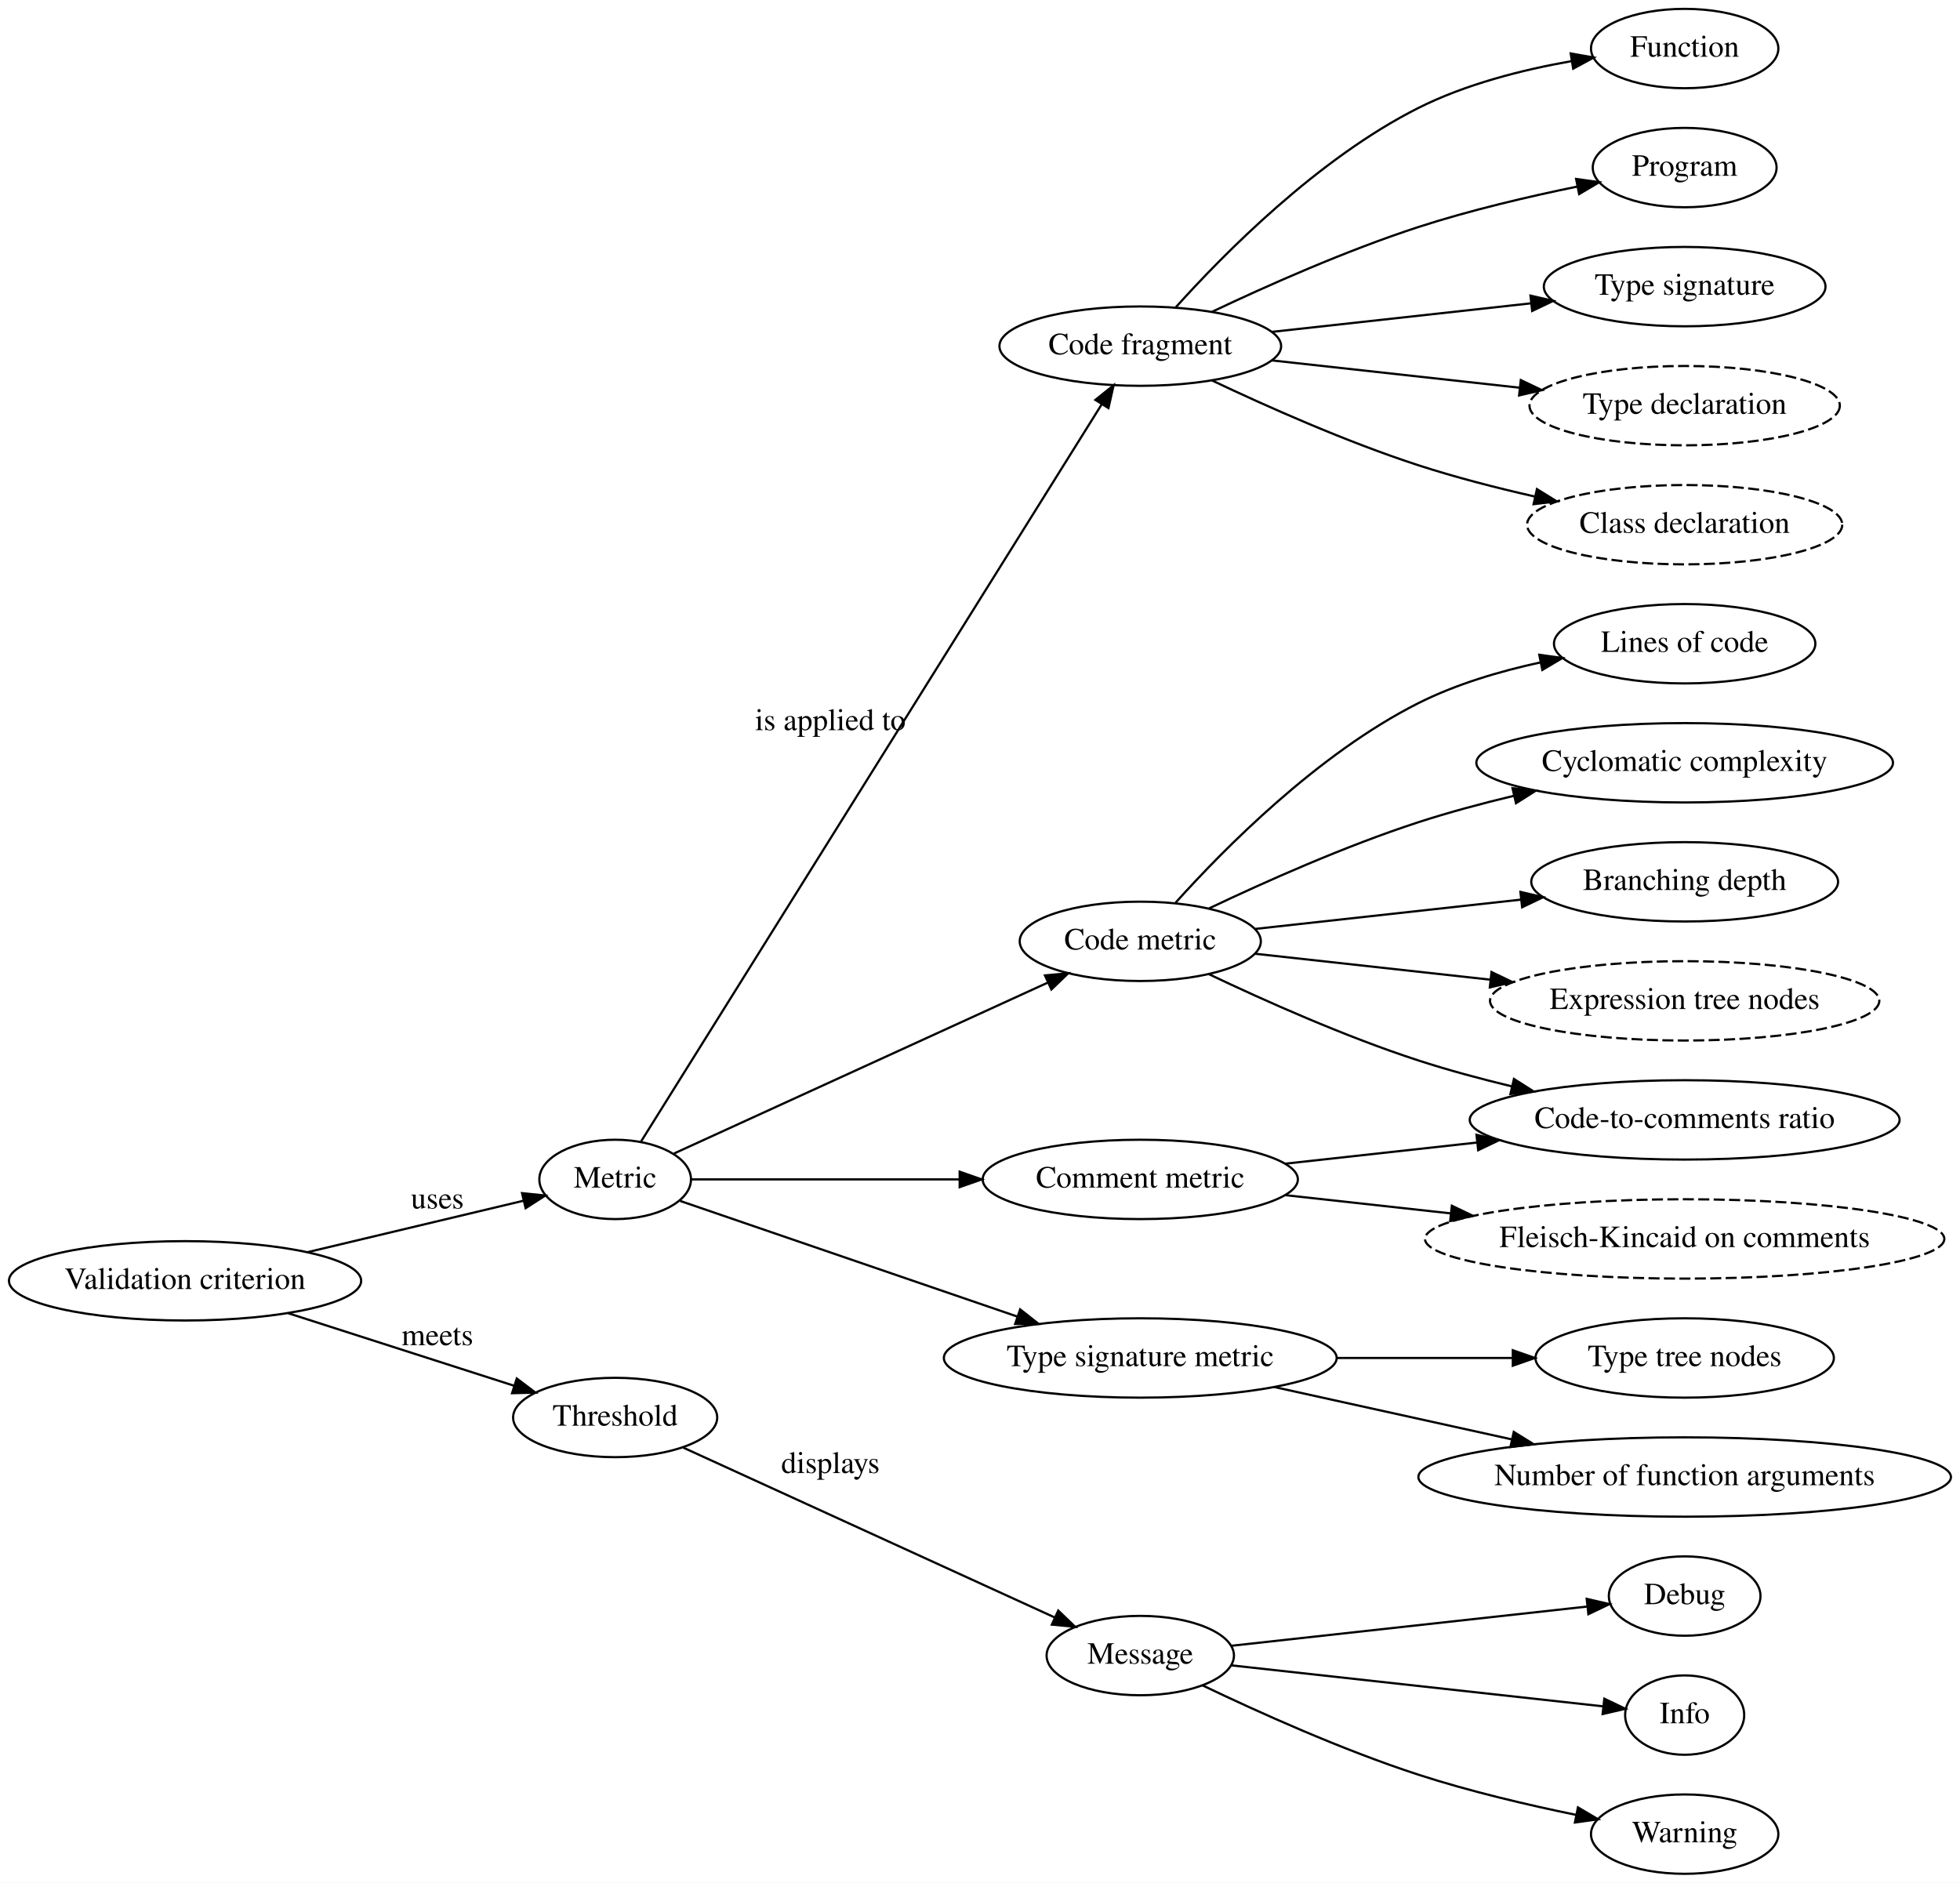
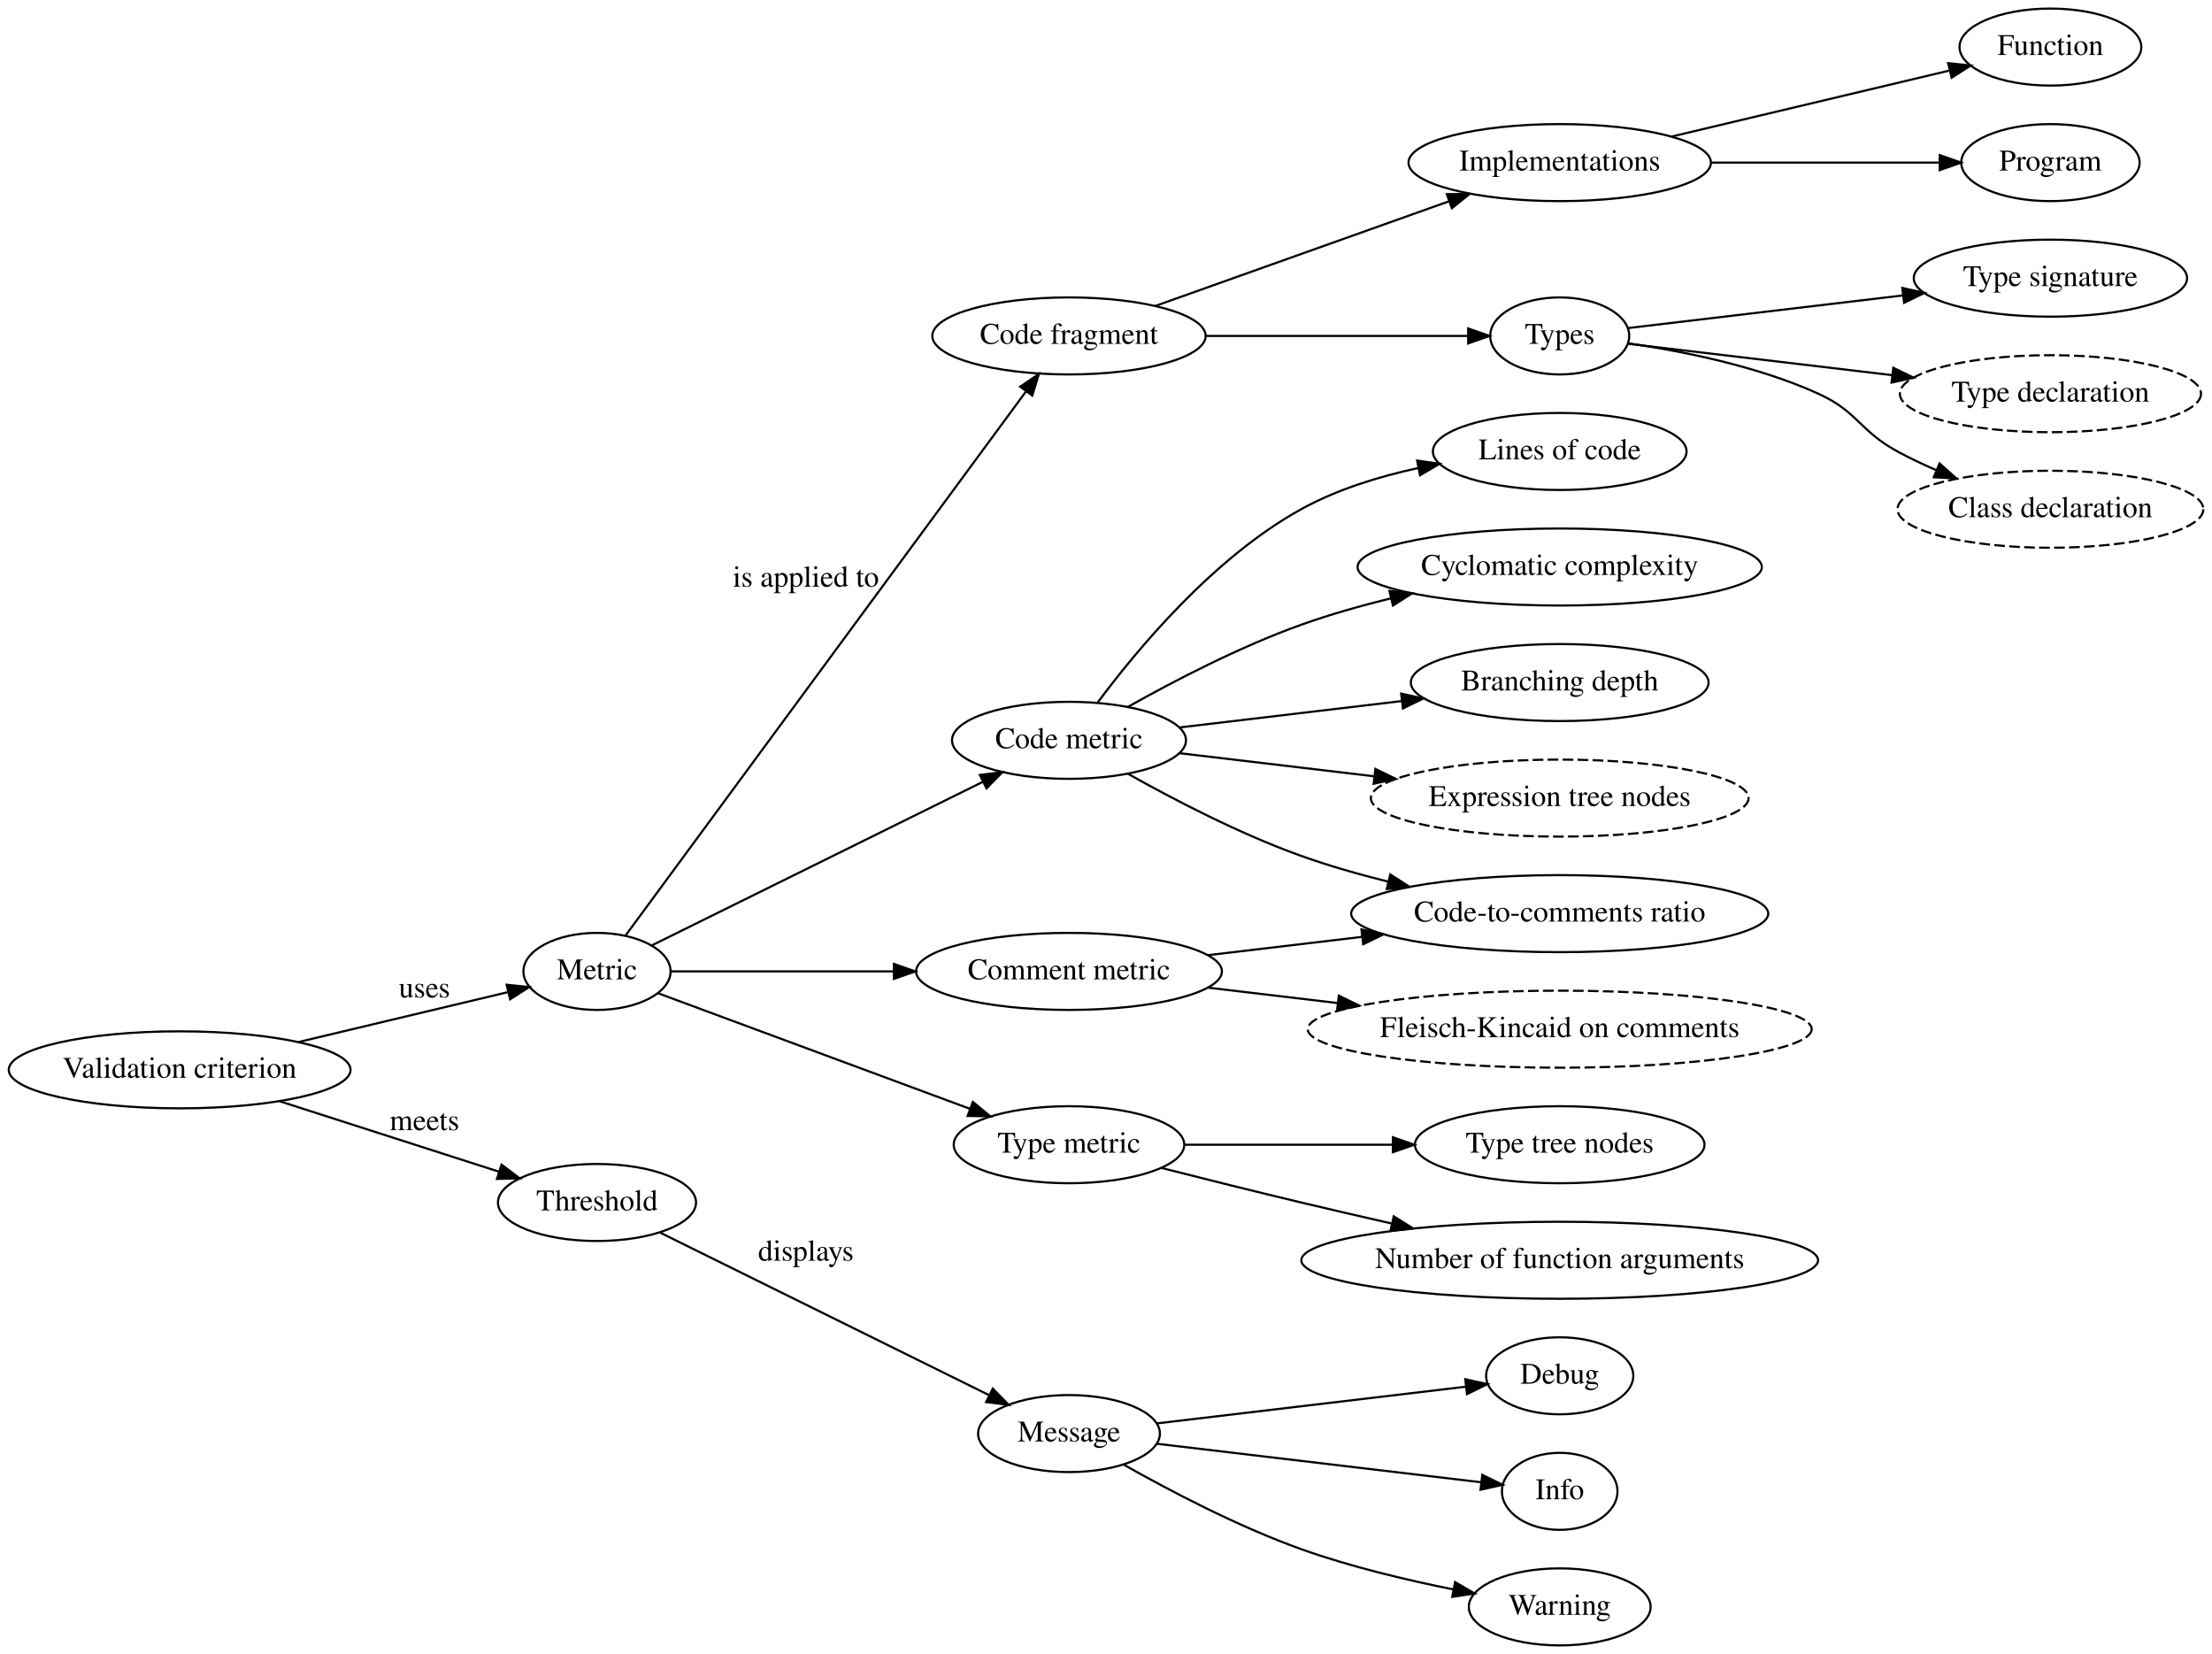
- <svg xmlns="http://www.w3.org/2000/svg" width="889pt" height="854pt" viewBox="0.00 0.00 889.04 854.00">
-   <g id="graph0" class="graph" transform="scale(1 1) rotate(0) translate(4 850)">
-     <polygon fill="white" stroke="none" points="-4,4 -4,-850 885.04,-850 885.04,4 -4,4" />
+ <svg xmlns="http://www.w3.org/2000/svg" width="1034pt" height="773pt" viewBox="0.00 0.00 1033.93 773.00">
+   <g id="graph0" class="graph" transform="scale(1 1) rotate(0) translate(4 769)">
+     <polygon fill="white" stroke="none" points="-4,4 -4,-769 1029.93,-769 1029.93,4 -4,4" />
    <g id="node1" class="node">
-       <ellipse fill="none" stroke="black" cx="513.22" cy="-693" rx="63.889" ry="18" />
-       <text text-anchor="middle" x="513.22" y="-689.3" font-family="Times,serif" font-size="14.00">Code fragment</text>
+       <ellipse fill="none" stroke="black" cx="495.671" cy="-612" rx="63.889" ry="18" />
+       <text text-anchor="middle" x="495.671" y="-608.3" font-family="Times,serif" font-size="14.00">Code fragment</text>
    </g>
    <g id="node2" class="node">
-       <ellipse fill="none" stroke="black" cx="760.151" cy="-828" rx="42.494" ry="18" />
-       <text text-anchor="middle" x="760.151" y="-824.3" font-family="Times,serif" font-size="14.00">Function</text>
+       <ellipse fill="none" stroke="black" cx="725.054" cy="-693" rx="70.688" ry="18" />
+       <text text-anchor="middle" x="725.054" y="-689.3" font-family="Times,serif" font-size="14.00">Implementations</text>
    </g>
    <g id="edge1" class="edge">
-       <path fill="none" stroke="black" d="M529.273,-710.567C551.026,-734.78 593.669,-778.015 639.262,-801 660.822,-811.869 686.749,-818.405 708.968,-822.315" />
-       <polygon fill="black" stroke="black" points="708.455,-825.777 718.888,-823.932 709.581,-818.868 708.455,-825.777" />
+       <path fill="none" stroke="black" d="M536.019,-626.017C574.028,-639.557 631.778,-660.129 673.246,-674.901" />
+       <polygon fill="black" stroke="black" points="672.292,-678.276 682.887,-678.335 674.641,-671.682 672.292,-678.276" />
+     </g>
+     <g id="node5" class="node">
+       <ellipse fill="none" stroke="black" cx="725.054" cy="-612" rx="32.494" ry="18" />
+       <text text-anchor="middle" x="725.054" y="-608.3" font-family="Times,serif" font-size="14.00">Types</text>
+     </g>
+     <g id="edge4" class="edge">
+       <path fill="none" stroke="black" d="M559.407,-612C598.481,-612 647.681,-612 682.078,-612" />
+       <polygon fill="black" stroke="black" points="682.251,-615.5 692.251,-612 682.251,-608.5 682.251,-615.5" />
    </g>
    <g id="node3" class="node">
-       <ellipse fill="none" stroke="black" cx="760.151" cy="-774" rx="41.693" ry="18" />
-       <text text-anchor="middle" x="760.151" y="-770.3" font-family="Times,serif" font-size="14.00">Program</text>
+       <ellipse fill="none" stroke="black" cx="954.437" cy="-747" rx="42.494" ry="18" />
+       <text text-anchor="middle" x="954.437" y="-743.3" font-family="Times,serif" font-size="14.00">Function</text>
    </g>
    <g id="edge2" class="edge">
-       <path fill="none" stroke="black" d="M545.712,-708.547C570.625,-720.366 606.545,-736.354 639.262,-747 662.662,-754.614 689.312,-760.848 711.534,-765.4" />
-       <polygon fill="black" stroke="black" points="710.913,-768.845 721.405,-767.371 712.284,-761.98 710.913,-768.845" />
+       <path fill="none" stroke="black" d="M777.367,-705.186C816.279,-714.427 869.31,-727.021 906.977,-735.966" />
+       <polygon fill="black" stroke="black" points="906.63,-739.481 917.169,-738.387 908.248,-732.671 906.63,-739.481" />
    </g>
    <g id="node4" class="node">
-       <ellipse fill="none" stroke="black" cx="760.151" cy="-720" rx="63.889" ry="18" />
-       <text text-anchor="middle" x="760.151" y="-716.3" font-family="Times,serif" font-size="14.00">Type signature</text>
+       <ellipse fill="none" stroke="black" cx="954.437" cy="-693" rx="41.693" ry="18" />
+       <text text-anchor="middle" x="954.437" y="-689.3" font-family="Times,serif" font-size="14.00">Program</text>
    </g>
    <g id="edge3" class="edge">
-       <path fill="none" stroke="black" d="M572.887,-699.467C608.203,-703.36 653.339,-708.336 690.335,-712.414" />
-       <polygon fill="black" stroke="black" points="690.215,-715.922 700.539,-713.539 690.982,-708.964 690.215,-715.922" />
-     </g>
-     <g id="node5" class="node">
-       <ellipse fill="none" stroke="black" stroke-dasharray="5,2" cx="760.151" cy="-666" rx="70.388" ry="18" />
-       <text text-anchor="middle" x="760.151" y="-662.3" font-family="Times,serif" font-size="14.00">Type declaration</text>
-     </g>
-     <g id="edge4" class="edge">
-       <path fill="none" stroke="black" d="M572.887,-686.533C606.651,-682.811 649.39,-678.099 685.411,-674.129" />
-       <polygon fill="black" stroke="black" points="685.823,-677.605 695.379,-673.03 685.056,-670.647 685.823,-677.605" />
+       <path fill="none" stroke="black" d="M796.132,-693C830.482,-693 871.093,-693 902.447,-693" />
+       <polygon fill="black" stroke="black" points="902.703,-696.5 912.703,-693 902.703,-689.5 902.703,-696.5" />
    </g>
    <g id="node6" class="node">
-       <ellipse fill="none" stroke="black" stroke-dasharray="5,2" cx="760.151" cy="-612" rx="71.487" ry="18" />
-       <text text-anchor="middle" x="760.151" y="-608.3" font-family="Times,serif" font-size="14.00">Class declaration</text>
+       <ellipse fill="none" stroke="black" cx="954.437" cy="-639" rx="63.889" ry="18" />
+       <text text-anchor="middle" x="954.437" y="-635.3" font-family="Times,serif" font-size="14.00">Type signature</text>
    </g>
    <g id="edge5" class="edge">
-       <path fill="none" stroke="black" d="M545.712,-677.453C570.625,-665.634 606.545,-649.646 639.262,-639 656.137,-633.509 674.702,-628.736 692.078,-624.794" />
-       <polygon fill="black" stroke="black" points="693.14,-628.144 702.15,-622.57 691.63,-621.309 693.14,-628.144" />
+       <path fill="none" stroke="black" d="M757.194,-615.698C790.074,-619.602 842.94,-625.879 885.522,-630.936" />
+       <polygon fill="black" stroke="black" points="885.206,-634.423 895.549,-632.126 886.031,-627.471 885.206,-634.423" />
    </g>
    <g id="node7" class="node">
+       <ellipse fill="none" stroke="black" stroke-dasharray="5,2" cx="954.437" cy="-585" rx="70.388" ry="18" />
+       <text text-anchor="middle" x="954.437" y="-581.3" font-family="Times,serif" font-size="14.00">Type declaration</text>
+     </g>
+     <g id="edge6" class="edge">
+       <path fill="none" stroke="black" d="M757.194,-608.302C788.769,-604.553 838.774,-598.615 880.403,-593.672" />
+       <polygon fill="black" stroke="black" points="880.997,-597.126 890.515,-592.472 880.172,-590.175 880.997,-597.126" />
+     </g>
+     <g id="node8" class="node">
+       <ellipse fill="none" stroke="black" stroke-dasharray="5,2" cx="954.437" cy="-531" rx="71.487" ry="18" />
+       <text text-anchor="middle" x="954.437" y="-527.3" font-family="Times,serif" font-size="14.00">Class declaration</text>
+     </g>
+     <g id="edge7" class="edge">
+       <path fill="none" stroke="black" d="M756.963,-608.568C781.851,-604.985 817.286,-598.003 845.943,-585 864.482,-576.589 865.06,-567.726 882.943,-558 888.61,-554.918 894.704,-552.024 900.85,-549.358" />
+       <polygon fill="black" stroke="black" points="902.598,-552.422 910.499,-545.363 899.921,-545.955 902.598,-552.422" />
+     </g>
+     <g id="node9" class="node">
      <ellipse fill="none" stroke="black" cx="275.032" cy="-315" rx="34.394" ry="18" />
      <text text-anchor="middle" x="275.032" y="-311.3" font-family="Times,serif" font-size="14.00">Metric</text>
    </g>
-     <g id="edge6" class="edge">
-       <path fill="none" stroke="black" d="M286.794,-332.224C324.44,-392.474 450.387,-594.042 495.756,-666.65" />
-       <polygon fill="black" stroke="black" points="492.854,-668.612 501.121,-675.238 498.79,-664.903 492.854,-668.612" />
-       <text text-anchor="middle" x="372.678" y="-518.8" font-family="Times,serif" font-size="14.00">is applied to</text>
-     </g>
-     <g id="node8" class="node">
-       <ellipse fill="none" stroke="black" cx="513.22" cy="-423" rx="54.691" ry="18" />
-       <text text-anchor="middle" x="513.22" y="-419.3" font-family="Times,serif" font-size="14.00">Code metric</text>
-     </g>
-     <g id="edge7" class="edge">
-       <path fill="none" stroke="black" d="M301.758,-326.763C342.557,-345.42 422.464,-381.958 471.223,-404.254" />
-       <polygon fill="black" stroke="black" points="469.989,-407.538 480.539,-408.513 472.9,-401.172 469.989,-407.538" />
-     </g>
-     <g id="node9" class="node">
-       <ellipse fill="none" stroke="black" cx="513.22" cy="-234" rx="89.084" ry="18" />
-       <text text-anchor="middle" x="513.22" y="-230.3" font-family="Times,serif" font-size="14.00">Type signature metric</text>
-     </g>
    <g id="edge8" class="edge">
-       <path fill="none" stroke="black" d="M304.522,-305.23C342.286,-292.278 409.706,-269.157 457.479,-252.773" />
-       <polygon fill="black" stroke="black" points="458.733,-256.043 467.057,-249.489 456.462,-249.422 458.733,-256.043" />
+       <path fill="none" stroke="black" d="M288.413,-331.819C324.834,-381.293 431.79,-526.583 475.613,-586.111" />
+       <polygon fill="black" stroke="black" points="472.858,-588.272 481.605,-594.251 478.495,-584.122 472.858,-588.272" />
+       <text text-anchor="middle" x="372.678" y="-494.8" font-family="Times,serif" font-size="14.00">is applied to</text>
    </g>
    <g id="node10" class="node">
-       <ellipse fill="none" stroke="black" cx="513.22" cy="-315" rx="71.487" ry="18" />
-       <text text-anchor="middle" x="513.22" y="-311.3" font-family="Times,serif" font-size="14.00">Comment metric</text>
+       <ellipse fill="none" stroke="black" cx="495.671" cy="-423" rx="54.691" ry="18" />
+       <text text-anchor="middle" x="495.671" y="-419.3" font-family="Times,serif" font-size="14.00">Code metric</text>
    </g>
    <g id="edge9" class="edge">
-       <path fill="none" stroke="black" d="M309.621,-315C341.153,-315 389.564,-315 431.157,-315" />
-       <polygon fill="black" stroke="black" points="431.293,-318.5 441.293,-315 431.293,-311.5 431.293,-318.5" />
+       <path fill="none" stroke="black" d="M300.687,-327.179C338.326,-345.771 410.467,-381.406 455.378,-403.59" />
+       <polygon fill="black" stroke="black" points="454.01,-406.818 464.526,-408.109 457.11,-400.542 454.01,-406.818" />
    </g>
    <g id="node11" class="node">
-       <ellipse fill="none" stroke="black" cx="760.151" cy="-558" rx="59.29" ry="18" />
-       <text text-anchor="middle" x="760.151" y="-554.3" font-family="Times,serif" font-size="14.00">Lines of code</text>
+       <ellipse fill="none" stroke="black" cx="495.671" cy="-234" rx="53.891" ry="18" />
+       <text text-anchor="middle" x="495.671" y="-230.3" font-family="Times,serif" font-size="14.00">Type metric</text>
    </g>
    <g id="edge10" class="edge">
-       <path fill="none" stroke="black" d="M529.273,-440.567C551.026,-464.78 593.669,-508.015 639.262,-531 656.38,-539.63 676.25,-545.528 694.833,-549.549" />
-       <polygon fill="black" stroke="black" points="694.209,-552.993 704.704,-551.54 695.593,-546.132 694.209,-552.993" />
+       <path fill="none" stroke="black" d="M303.723,-304.741C340.365,-291.166 405.434,-267.06 449.306,-250.807" />
+       <polygon fill="black" stroke="black" points="450.714,-254.018 458.875,-247.261 448.282,-247.453 450.714,-254.018" />
    </g>
    <g id="node12" class="node">
-       <ellipse fill="none" stroke="black" cx="760.151" cy="-504" rx="94.484" ry="18" />
-       <text text-anchor="middle" x="760.151" y="-500.3" font-family="Times,serif" font-size="14.00">Cyclomatic complexity</text>
+       <ellipse fill="none" stroke="black" cx="495.671" cy="-315" rx="71.487" ry="18" />
+       <text text-anchor="middle" x="495.671" y="-311.3" font-family="Times,serif" font-size="14.00">Comment metric</text>
    </g>
    <g id="edge11" class="edge">
-       <path fill="none" stroke="black" d="M544.438,-437.941C569.39,-449.815 605.982,-466.171 639.262,-477 653.109,-481.506 668.094,-485.528 682.626,-489.004" />
-       <polygon fill="black" stroke="black" points="682.061,-492.466 692.594,-491.323 683.647,-485.648 682.061,-492.466" />
+       <path fill="none" stroke="black" d="M309.715,-315C337.416,-315 377.827,-315 413.814,-315" />
+       <polygon fill="black" stroke="black" points="413.833,-318.5 423.833,-315 413.833,-311.5 413.833,-318.5" />
    </g>
    <g id="node13" class="node">
-       <ellipse fill="none" stroke="black" cx="760.151" cy="-450" rx="69.588" ry="18" />
-       <text text-anchor="middle" x="760.151" y="-446.3" font-family="Times,serif" font-size="14.00">Branching depth</text>
+       <ellipse fill="none" stroke="black" cx="725.054" cy="-558" rx="59.29" ry="18" />
+       <text text-anchor="middle" x="725.054" y="-554.3" font-family="Times,serif" font-size="14.00">Lines of code</text>
    </g>
    <g id="edge12" class="edge">
-       <path fill="none" stroke="black" d="M565.267,-428.627C600.145,-432.472 646.901,-437.626 685.76,-441.91" />
-       <polygon fill="black" stroke="black" points="685.651,-445.419 695.974,-443.036 686.418,-438.461 685.651,-445.419" />
+       <path fill="none" stroke="black" d="M509.048,-440.628C527.078,-464.913 562.946,-508.233 604.165,-531 620.866,-540.225 640.529,-546.299 659.047,-550.299" />
+       <polygon fill="black" stroke="black" points="658.405,-553.74 668.896,-552.261 659.772,-546.875 658.405,-553.74" />
    </g>
    <g id="node14" class="node">
-       <ellipse fill="none" stroke="black" stroke-dasharray="5,2" cx="760.151" cy="-396" rx="88.284" ry="18" />
-       <text text-anchor="middle" x="760.151" y="-392.3" font-family="Times,serif" font-size="14.00">Expression tree nodes</text>
+       <ellipse fill="none" stroke="black" cx="725.054" cy="-504" rx="94.484" ry="18" />
+       <text text-anchor="middle" x="725.054" y="-500.3" font-family="Times,serif" font-size="14.00">Cyclomatic complexity</text>
    </g>
    <g id="edge13" class="edge">
-       <path fill="none" stroke="black" d="M565.267,-417.373C596.152,-413.968 636.351,-409.537 672.133,-405.592" />
-       <polygon fill="black" stroke="black" points="672.54,-409.069 682.096,-404.494 671.773,-402.111 672.54,-409.069" />
+       <path fill="none" stroke="black" d="M523.253,-438.654C544.529,-450.611 575.455,-466.73 604.165,-477 617.549,-481.788 632.087,-485.912 646.272,-489.394" />
+       <polygon fill="black" stroke="black" points="645.479,-492.803 656.017,-491.702 647.093,-485.992 645.479,-492.803" />
    </g>
    <g id="node15" class="node">
-       <ellipse fill="none" stroke="black" cx="760.151" cy="-342" rx="97.483" ry="18" />
-       <text text-anchor="middle" x="760.151" y="-338.3" font-family="Times,serif" font-size="14.00">Code-to-comments ratio</text>
+       <ellipse fill="none" stroke="black" cx="725.054" cy="-450" rx="69.588" ry="18" />
+       <text text-anchor="middle" x="725.054" y="-446.3" font-family="Times,serif" font-size="14.00">Branching depth</text>
    </g>
    <g id="edge14" class="edge">
-       <path fill="none" stroke="black" d="M544.438,-408.059C569.39,-396.185 605.982,-379.829 639.262,-369 652.861,-364.575 667.559,-360.616 681.847,-357.182" />
-       <polygon fill="black" stroke="black" points="682.713,-360.574 691.654,-354.89 681.12,-353.758 682.713,-360.574" />
+       <path fill="none" stroke="black" d="M547.417,-429.026C577.902,-432.646 617.204,-437.312 650.992,-441.324" />
+       <polygon fill="black" stroke="black" points="650.942,-444.843 661.285,-442.547 651.768,-437.892 650.942,-444.843" />
    </g>
    <g id="node16" class="node">
-       <ellipse fill="none" stroke="black" cx="760.151" cy="-234" rx="67.688" ry="18" />
-       <text text-anchor="middle" x="760.151" y="-230.3" font-family="Times,serif" font-size="14.00">Type tree nodes</text>
+       <ellipse fill="none" stroke="black" stroke-dasharray="5,2" cx="725.054" cy="-396" rx="88.284" ry="18" />
+       <text text-anchor="middle" x="725.054" y="-392.3" font-family="Times,serif" font-size="14.00">Expression tree nodes</text>
    </g>
    <g id="edge15" class="edge">
-       <path fill="none" stroke="black" d="M602.3,-234C628.336,-234 656.629,-234 681.926,-234" />
-       <polygon fill="black" stroke="black" points="682.197,-237.5 692.197,-234 682.197,-230.5 682.197,-237.5" />
+       <path fill="none" stroke="black" d="M547.417,-416.974C574.112,-413.805 607.566,-409.832 638.16,-406.199" />
+       <polygon fill="black" stroke="black" points="638.894,-409.637 648.411,-404.982 638.068,-402.686 638.894,-409.637" />
    </g>
    <g id="node17" class="node">
-       <ellipse fill="none" stroke="black" cx="760.151" cy="-180" rx="120.779" ry="18" />
-       <text text-anchor="middle" x="760.151" y="-176.3" font-family="Times,serif" font-size="14.00">Number of function arguments</text>
+       <ellipse fill="none" stroke="black" cx="725.054" cy="-342" rx="97.483" ry="18" />
+       <text text-anchor="middle" x="725.054" y="-338.3" font-family="Times,serif" font-size="14.00">Code-to-comments ratio</text>
    </g>
    <g id="edge16" class="edge">
-       <path fill="none" stroke="black" d="M574.137,-220.79C606.491,-213.657 646.806,-204.769 681.537,-197.111" />
-       <polygon fill="black" stroke="black" points="682.635,-200.454 691.646,-194.883 681.127,-193.618 682.635,-200.454" />
+       <path fill="none" stroke="black" d="M523.253,-407.346C544.529,-395.389 575.455,-379.27 604.165,-369 617.097,-364.374 631.107,-360.367 644.834,-356.961" />
+       <polygon fill="black" stroke="black" points="645.848,-360.317 654.76,-354.586 644.22,-353.509 645.848,-360.317" />
+     </g>
+     <g id="node18" class="node">
+       <ellipse fill="none" stroke="black" cx="725.054" cy="-234" rx="67.688" ry="18" />
+       <text text-anchor="middle" x="725.054" y="-230.3" font-family="Times,serif" font-size="14.00">Type tree nodes</text>
+     </g>
+     <g id="edge17" class="edge">
+       <path fill="none" stroke="black" d="M549.696,-234C578.589,-234 614.875,-234 646.853,-234" />
+       <polygon fill="black" stroke="black" points="647.069,-237.5 657.069,-234 647.069,-230.5 647.069,-237.5" />
+     </g>
+     <g id="node19" class="node">
+       <ellipse fill="none" stroke="black" cx="725.054" cy="-180" rx="120.779" ry="18" />
+       <text text-anchor="middle" x="725.054" y="-176.3" font-family="Times,serif" font-size="14.00">Number of function arguments</text>
    </g>
    <g id="edge18" class="edge">
-       <path fill="none" stroke="black" d="M578.893,-322.129C605.517,-325.064 636.87,-328.52 665.897,-331.72" />
-       <polygon fill="black" stroke="black" points="665.733,-335.223 676.056,-332.84 666.5,-328.265 665.733,-335.223" />
-     </g>
-     <g id="node18" class="node">
-       <ellipse fill="none" stroke="black" stroke-dasharray="5,2" cx="760.151" cy="-288" rx="117.779" ry="18" />
-       <text text-anchor="middle" x="760.151" y="-284.3" font-family="Times,serif" font-size="14.00">Fleisch-Kincaid on comments</text>
-     </g>
-     <g id="edge17" class="edge">
-       <path fill="none" stroke="black" d="M578.893,-307.871C601.915,-305.333 628.473,-302.405 654.006,-299.591" />
-       <polygon fill="black" stroke="black" points="654.553,-303.052 664.109,-298.477 653.786,-296.094 654.553,-303.052" />
-     </g>
-     <g id="node19" class="node">
+       <path fill="none" stroke="black" d="M538.988,-223.116C558.761,-218.096 582.639,-212.127 604.165,-207 617.776,-203.758 632.282,-200.406 646.33,-197.212" />
+       <polygon fill="black" stroke="black" points="647.48,-200.54 656.46,-194.918 645.934,-193.713 647.48,-200.54" />
+     </g>
+     <g id="edge20" class="edge">
+       <path fill="none" stroke="black" d="M560.615,-322.593C582.913,-325.241 608.391,-328.266 632.489,-331.127" />
+       <polygon fill="black" stroke="black" points="632.376,-334.638 642.719,-332.342 633.201,-327.687 632.376,-334.638" />
+     </g>
+     <g id="node20" class="node">
+       <ellipse fill="none" stroke="black" stroke-dasharray="5,2" cx="725.054" cy="-288" rx="117.779" ry="18" />
+       <text text-anchor="middle" x="725.054" y="-284.3" font-family="Times,serif" font-size="14.00">Fleisch-Kincaid on comments</text>
+     </g>
+     <g id="edge19" class="edge">
+       <path fill="none" stroke="black" d="M560.615,-307.407C579.467,-305.169 600.592,-302.66 621.234,-300.209" />
+       <polygon fill="black" stroke="black" points="621.799,-303.667 631.317,-299.012 620.974,-296.716 621.799,-303.667" />
+     </g>
+     <g id="node21" class="node">
      <ellipse fill="none" stroke="black" cx="79.943" cy="-269" rx="79.886" ry="18" />
      <text text-anchor="middle" x="79.943" y="-265.3" font-family="Times,serif" font-size="14.00">Validation criterion</text>
    </g>
-     <g id="edge19" class="edge">
+     <g id="edge21" class="edge">
      <path fill="none" stroke="black" d="M135.5,-281.997C166.588,-289.403 204.89,-298.528 233.335,-305.305" />
      <polygon fill="black" stroke="black" points="232.798,-308.775 243.337,-307.687 234.42,-301.965 232.798,-308.775" />
-       <text text-anchor="middle" x="194.386" y="-301.8" font-family="Times,serif" font-size="14.00">uses</text>
-     </g>
-     <g id="node20" class="node">
+       <text text-anchor="middle" x="194.386" y="-302.8" font-family="Times,serif" font-size="14.00">uses</text>
+     </g>
+     <g id="node22" class="node">
      <ellipse fill="none" stroke="black" cx="275.032" cy="-207" rx="46.292" ry="18" />
      <text text-anchor="middle" x="275.032" y="-203.3" font-family="Times,serif" font-size="14.00">Threshold</text>
    </g>
-     <g id="edge20" class="edge">
+     <g id="edge22" class="edge">
      <path fill="none" stroke="black" d="M126.702,-254.307C157.697,-244.355 198.453,-231.268 229.241,-221.382" />
      <polygon fill="black" stroke="black" points="230.411,-224.683 238.862,-218.293 228.271,-218.018 230.411,-224.683" />
-       <text text-anchor="middle" x="194.386" y="-239.8" font-family="Times,serif" font-size="14.00">meets</text>
-     </g>
-     <g id="node21" class="node">
-       <ellipse fill="none" stroke="black" cx="513.22" cy="-99" rx="42.494" ry="18" />
-       <text text-anchor="middle" x="513.22" y="-95.3" font-family="Times,serif" font-size="14.00">Message</text>
-     </g>
-     <g id="edge21" class="edge">
-       <path fill="none" stroke="black" d="M305.945,-193.322C348.797,-173.727 427.639,-137.676 474.456,-116.268" />
-       <polygon fill="black" stroke="black" points="476.016,-119.403 483.655,-112.062 473.105,-113.037 476.016,-119.403" />
-       <text text-anchor="middle" x="372.678" y="-181.8" font-family="Times,serif" font-size="14.00">displays</text>
-     </g>
-     <g id="node22" class="node">
-       <ellipse fill="none" stroke="black" cx="760.151" cy="-126" rx="34.394" ry="18" />
-       <text text-anchor="middle" x="760.151" y="-122.3" font-family="Times,serif" font-size="14.00">Debug</text>
-     </g>
-     <g id="edge22" class="edge">
-       <path fill="none" stroke="black" d="M554.391,-103.428C598.836,-108.328 670.197,-116.194 715.858,-121.228" />
-       <polygon fill="black" stroke="black" points="715.712,-124.733 726.036,-122.35 716.479,-117.775 715.712,-124.733" />
+       <text text-anchor="middle" x="194.386" y="-240.8" font-family="Times,serif" font-size="14.00">meets</text>
    </g>
    <g id="node23" class="node">
-       <ellipse fill="none" stroke="black" cx="760.151" cy="-72" rx="27" ry="18" />
-       <text text-anchor="middle" x="760.151" y="-68.3" font-family="Times,serif" font-size="14.00">Info</text>
+       <ellipse fill="none" stroke="black" cx="495.671" cy="-99" rx="42.494" ry="18" />
+       <text text-anchor="middle" x="495.671" y="-95.3" font-family="Times,serif" font-size="14.00">Message</text>
    </g>
    <g id="edge23" class="edge">
-       <path fill="none" stroke="black" d="M554.391,-94.572C601.256,-89.406 678.046,-80.941 723.077,-75.977" />
-       <polygon fill="black" stroke="black" points="723.707,-79.428 733.264,-74.854 722.94,-72.471 723.707,-79.428" />
+       <path fill="none" stroke="black" d="M304.615,-192.881C344.084,-173.385 415.277,-138.218 458.434,-116.9" />
+       <polygon fill="black" stroke="black" points="460.041,-120.01 467.457,-112.443 456.941,-113.734 460.041,-120.01" />
+       <text text-anchor="middle" x="372.678" y="-179.8" font-family="Times,serif" font-size="14.00">displays</text>
    </g>
    <g id="node24" class="node">
-       <ellipse fill="none" stroke="black" cx="760.151" cy="-18" rx="42.494" ry="18" />
-       <text text-anchor="middle" x="760.151" y="-14.3" font-family="Times,serif" font-size="14.00">Warning</text>
+       <ellipse fill="none" stroke="black" cx="725.054" cy="-126" rx="34.394" ry="18" />
+       <text text-anchor="middle" x="725.054" y="-122.3" font-family="Times,serif" font-size="14.00">Debug</text>
    </g>
    <g id="edge24" class="edge">
-       <path fill="none" stroke="black" d="M541.461,-85.48C566.417,-73.52 604.633,-56.268 639.262,-45 662.486,-37.443 688.911,-31.246 711.032,-26.703" />
-       <polygon fill="black" stroke="black" points="711.747,-30.13 720.865,-24.734 710.373,-23.266 711.747,-30.13" />
+       <path fill="none" stroke="black" d="M536.539,-103.734C577.048,-108.544 639.586,-115.97 681.154,-120.906" />
+       <polygon fill="black" stroke="black" points="680.902,-124.4 691.245,-122.104 681.727,-117.449 680.902,-124.4" />
+     </g>
+     <g id="node25" class="node">
+       <ellipse fill="none" stroke="black" cx="725.054" cy="-72" rx="27" ry="18" />
+       <text text-anchor="middle" x="725.054" y="-68.3" font-family="Times,serif" font-size="14.00">Info</text>
+     </g>
+     <g id="edge25" class="edge">
+       <path fill="none" stroke="black" d="M536.539,-94.266C579.422,-89.174 646.994,-81.15 688.24,-76.253" />
+       <polygon fill="black" stroke="black" points="688.861,-79.704 698.379,-75.049 688.036,-72.752 688.861,-79.704" />
+     </g>
+     <g id="node26" class="node">
+       <ellipse fill="none" stroke="black" cx="725.054" cy="-18" rx="42.494" ry="18" />
+       <text text-anchor="middle" x="725.054" y="-14.3" font-family="Times,serif" font-size="14.00">Warning</text>
+     </g>
+     <g id="edge26" class="edge">
+       <path fill="none" stroke="black" d="M521.102,-84.559C542.409,-72.5 574.472,-55.621 604.165,-45 627.073,-36.806 653.362,-30.554 675.473,-26.14" />
+       <polygon fill="black" stroke="black" points="676.156,-29.573 685.312,-24.242 674.829,-22.7 676.156,-29.573" />
    </g>
  </g>
</svg>
